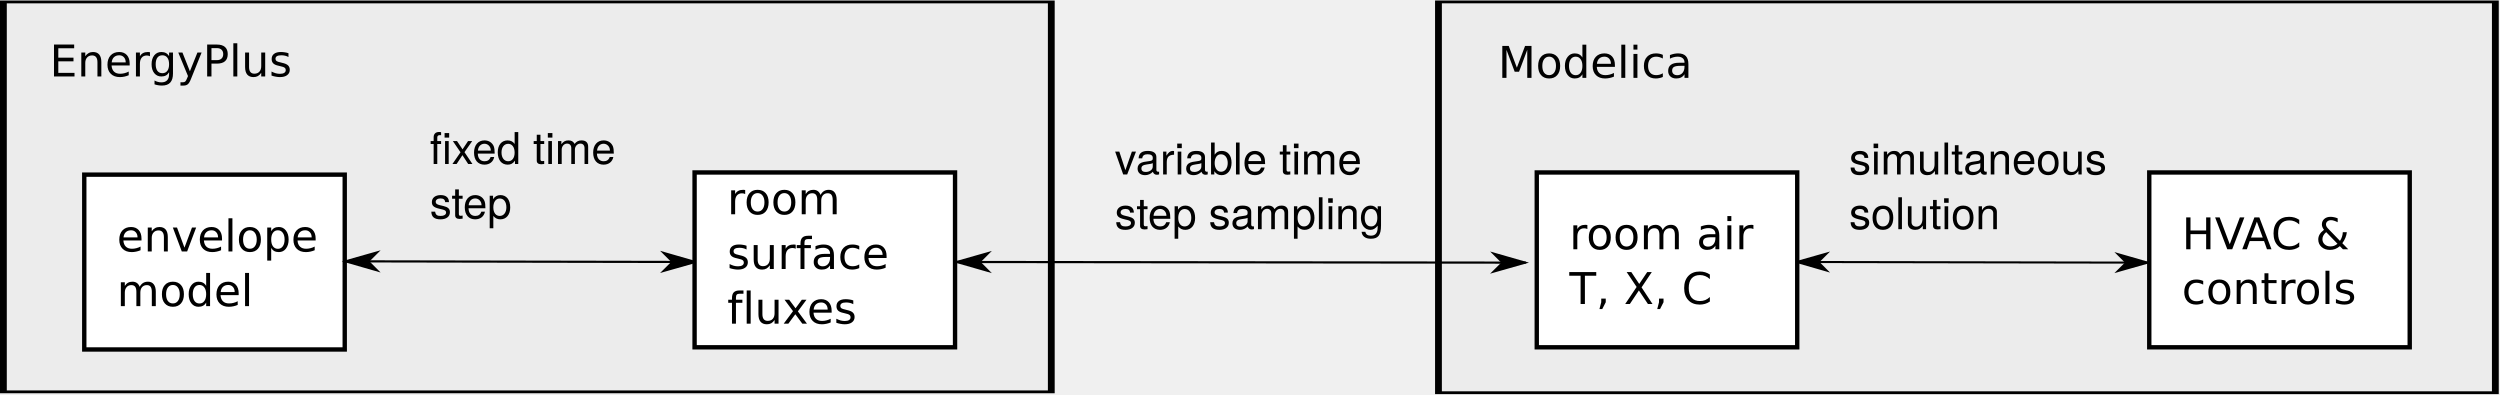
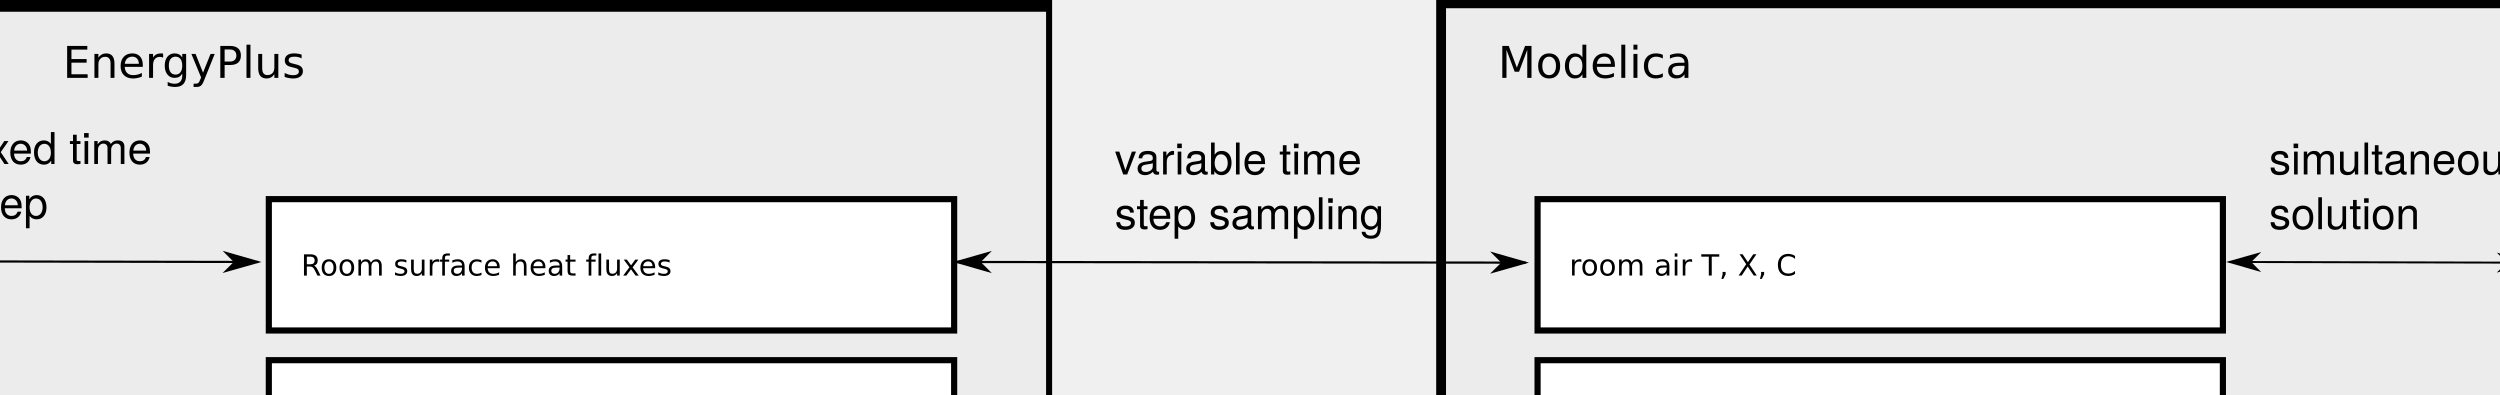
<svg xmlns="http://www.w3.org/2000/svg" width="571.431" height="90.201" id="svg2" version="1.1">
  <defs id="defs4">
    <marker orient="auto" refY="0" refX="0" id="Arrow1Lstart" style="overflow:visible">
      <path id="path4331" d="M 0,0 5,-5 -12.5,0 5,5 0,0 Z" style="fill-rule:evenodd;stroke:#000000;stroke-width:1pt" transform="matrix(0.8,0,0,0.8,10,0)" />
    </marker>
    <marker orient="auto" refY="0" refX="0" id="Arrow2Lstart" style="overflow:visible">
      <path id="path4349" style="fill-rule:evenodd;stroke-width:0.625;stroke-linejoin:round" d="M 8.719,4.034 -2.207,0.016 8.719,-4.002 c -1.745,2.372 -1.735,5.617 -6e-7,8.035 z" transform="matrix(1.1,0,0,1.1,1.1,0)" />
    </marker>
    <marker orient="auto" refY="0" refX="0" id="Arrow1Mend" style="overflow:visible">
      <path id="path4340" d="M 0,0 5,-5 -12.5,0 5,5 0,0 Z" style="fill-rule:evenodd;stroke:#000000;stroke-width:1pt" transform="matrix(-0.4,0,0,-0.4,-4,0)" />
    </marker>
    <marker orient="auto" refY="0" refX="0" id="Arrow2Lend" style="overflow:visible">
      <path id="path4352" style="fill-rule:evenodd;stroke-width:0.625;stroke-linejoin:round" d="M 8.719,4.034 -2.207,0.016 8.719,-4.002 c -1.745,2.372 -1.735,5.617 -6e-7,8.035 z" transform="matrix(-1.1,0,0,-1.1,-1.1,0)" />
    </marker>
    <marker orient="auto" refY="0" refX="0" id="Arrow1Lend" style="overflow:visible">
      <path id="path3898" d="M 0,0 5,-5 -12.5,0 5,5 0,0 Z" style="fill-rule:evenodd;stroke:#000000;stroke-width:1pt" transform="matrix(-0.8,0,0,-0.8,-10,0)" />
    </marker>
    <marker orient="auto" refY="0" refX="0" id="Arrow1Lstart-9" style="overflow:visible">
      <path id="path4331-9" d="M 0,0 5,-5 -12.5,0 5,5 0,0 Z" style="fill-rule:evenodd;stroke:#000000;stroke-width:1pt" transform="matrix(0.8,0,0,0.8,10,0)" />
    </marker>
    <marker orient="auto" refY="0" refX="0" id="Arrow1Lend-2" style="overflow:visible">
      <path id="path3898-7" d="M 0,0 5,-5 -12.5,0 5,5 0,0 Z" style="fill-rule:evenodd;stroke:#000000;stroke-width:1pt" transform="matrix(-0.8,0,0,-0.8,-10,0)" />
    </marker>
    <marker orient="auto" refY="0" refX="0" id="Arrow1Lstart-3" style="overflow:visible">
      <path id="path4331-2" d="M 0,0 5,-5 -12.5,0 5,5 0,0 Z" style="fill-rule:evenodd;stroke:#000000;stroke-width:1pt" transform="matrix(0.8,0,0,0.8,10,0)" />
    </marker>
    <marker orient="auto" refY="0" refX="0" id="Arrow1Lend-0" style="overflow:visible">
      <path id="path3898-5" d="M 0,0 5,-5 -12.5,0 5,5 0,0 Z" style="fill-rule:evenodd;stroke:#000000;stroke-width:1pt" transform="matrix(-0.8,0,0,-0.8,-10,0)" />
    </marker>
    <marker orient="auto" refY="0" refX="0" id="Arrow1Lstart-1" style="overflow:visible">
      <path id="path4331-99" d="M 0,0 5,-5 -12.5,0 5,5 0,0 Z" style="fill-rule:evenodd;stroke:#000000;stroke-width:1pt" transform="matrix(0.8,0,0,0.8,10,0)" />
    </marker>
    <marker orient="auto" refY="0" refX="0" id="Arrow1Lend-4" style="overflow:visible">
      <path id="path3898-76" d="M 0,0 5,-5 -12.5,0 5,5 0,0 Z" style="fill-rule:evenodd;stroke:#000000;stroke-width:1pt" transform="matrix(-0.8,0,0,-0.8,-10,0)" />
    </marker>
  </defs>
  <g id="layer1" transform="translate(-71.20381,-182.4802)">
-     <g transform="matrix(4.976787,0,0,2.047214,-56.43852,-271.2714)" id="g3111-6-2" style="fill:#ececec;stroke-width:0.313;stroke-miterlimit:4;stroke-dasharray:none">
+     <g transform="matrix(7.175852,0,0,7.057955,-257.5183,-1382.599)" id="g3111-6-2" style="fill:#ececec;stroke-width:0.313;stroke-miterlimit:4;stroke-dasharray:none">
      <rect transform="scale(-1,1)" y="221.857" x="-140.253" height="43.633" width="48.54" id="rect3069-1-0-4" style="fill:#ececec;fill-opacity:1;fill-rule:nonzero;stroke:#000000;stroke-width:0.313;stroke-linecap:butt;stroke-linejoin:miter;stroke-miterlimit:4;stroke-dasharray:none;stroke-opacity:1" />
    </g>
-     <text xml:space="preserve" style="font-style:normal;font-variant:normal;font-weight:normal;font-stretch:normal;font-size:12px;line-height:125%;font-family:'Bitstream Vera Sans';-inkscape-font-specification:'Bitstream Vera Sans';text-align:start;letter-spacing:0px;word-spacing:0px;writing-mode:lr-tb;text-anchor:start;fill:#000000;fill-opacity:1;stroke:none" x="413.605" y="200.277" id="text4398-8-0-2-2-7-7">
-       <tspan id="tspan3187-3-7-4" x="413.605" y="200.277" style="font-size:10px">Modelica </tspan>
+     <text xml:space="preserve" style="font-style:normal;font-variant:normal;font-weight:normal;font-stretch:normal;line-height:0%;font-family:'Bitstream Vera Sans';-inkscape-font-specification:'Bitstream Vera Sans';text-align:start;letter-spacing:0px;word-spacing:0px;writing-mode:lr-tb;text-anchor:start;fill:#000000;fill-opacity:1;stroke:none" x="413.605" y="200.277" id="text4398-8-0-2-2-7-7">
+       <tspan id="tspan3187-3-7-4" x="413.605" y="200.277" style="font-size:10px;line-height:1.25">Modelica </tspan>
    </text>
-     <g id="g7667" transform="translate(12,0)" style="stroke-width:1;stroke-miterlimit:4;stroke-dasharray:none">
-       <g style="fill:#ececec;stroke-width:0.315;stroke-miterlimit:4;stroke-dasharray:none" id="g3111-6" transform="matrix(4.934511,0,0,2.04254,-392.5803,-270.2288)">
-         <rect style="fill:#ececec;fill-opacity:1;fill-rule:nonzero;stroke:#000000;stroke-width:0.315;stroke-linecap:butt;stroke-linejoin:miter;stroke-miterlimit:4;stroke-dasharray:none;stroke-opacity:1" id="rect3069-1-0" width="48.54" height="43.633" x="-140.253" y="221.857" transform="scale(-1,1)" />
-       </g>
-       <text id="text4398-8-0-2-2-7" y="199.96" x="70.562" style="font-style:normal;font-variant:normal;font-weight:normal;font-stretch:normal;font-size:12px;line-height:125%;font-family:'Bitstream Vera Sans';-inkscape-font-specification:'Bitstream Vera Sans';text-align:start;letter-spacing:0px;word-spacing:0px;writing-mode:lr-tb;text-anchor:start;fill:#000000;fill-opacity:1;stroke:none;stroke-width:1;stroke-miterlimit:4;stroke-dasharray:none" xml:space="preserve">
-         <tspan style="font-size:10px;stroke-width:1;stroke-miterlimit:4;stroke-dasharray:none" y="199.96" x="70.562" id="tspan3187-3-7">EnergyPlus</tspan>
-       </text>
+     <g id="g7667" transform="matrix(1.378564,0,0,3.448462,-101.8808,-447.3678)" style="stroke-width:1;stroke-miterlimit:4;stroke-dasharray:none">
+       <rect transform="scale(-1,1)" y="182.924" x="-299.5" height="89.121" width="239.519" id="rect3069-1-0" style="fill:#ececec;fill-opacity:1;fill-rule:nonzero;stroke:#000000;stroke-width:1;stroke-linecap:butt;stroke-linejoin:miter;stroke-miterlimit:4;stroke-dasharray:none;stroke-opacity:1" />
    </g>
-     <text xml:space="preserve" style="font-style:normal;font-variant:normal;font-weight:normal;font-stretch:normal;font-size:12px;line-height:125%;font-family:'Bitstream Vera Sans';-inkscape-font-specification:'Bitstream Vera Sans';text-align:start;letter-spacing:0px;word-spacing:0px;writing-mode:lr-tb;text-anchor:start;fill:#000000;fill-opacity:1;stroke:none" x="336.339" y="166.711" id="text5840">
-       <tspan id="tspan5842" x="336.339" y="166.711" />
+     <text xml:space="preserve" style="font-style:normal;font-variant:normal;font-weight:normal;font-stretch:normal;line-height:0%;font-family:'Bitstream Vera Sans';-inkscape-font-specification:'Bitstream Vera Sans';text-align:start;letter-spacing:0px;word-spacing:0px;writing-mode:lr-tb;text-anchor:start;fill:#000000;fill-opacity:1;stroke:none" x="336.339" y="166.711" id="text5840">
+       <tspan id="tspan5842" x="336.339" y="166.711" style="font-size:12px;line-height:1.25"> </tspan>
    </text>
-     <g id="g3111">
-       <rect transform="scale(-1,1)" y="222.4" x="-150" height="39.962" width="59.535" id="rect3069-1" style="fill:#ffffff;fill-opacity:1;fill-rule:nonzero;stroke:#000000;stroke-width:1;stroke-linecap:butt;stroke-linejoin:miter;stroke-miterlimit:4;stroke-dasharray:none;stroke-opacity:1" />
-       <text id="text4398-8" y="239.96" x="97.92" style="font-style:normal;font-variant:normal;font-weight:normal;font-stretch:normal;font-size:12px;line-height:125%;font-family:'Bitstream Vera Sans';-inkscape-font-specification:'Bitstream Vera Sans';text-align:start;letter-spacing:0px;word-spacing:0px;writing-mode:lr-tb;text-anchor:start;fill:#000000;fill-opacity:1;stroke:none" xml:space="preserve">
-         <tspan style="font-size:10px" y="239.96" x="97.92" id="tspan4402-3">envelope</tspan>
-         <tspan style="font-size:10px" id="tspan3839" y="252.46" x="97.92">model</tspan>
-       </text>
-     </g>
-     <path style="fill:none;stroke:#000000;stroke-width:0.5;stroke-linecap:square;stroke-linejoin:miter;stroke-miterlimit:4;stroke-dasharray:none;stroke-opacity:1;marker-start:url(#Arrow1Lstart);marker-end:url(#Arrow1Lend)" d="m 230,242.362 c -79.715,-0.151 -79.715,-0.151 -79.715,-0.151" id="path4380" />
-     <flowRoot xml:space="preserve" id="flowRoot3068" style="font-style:normal;font-variant:normal;font-weight:normal;font-stretch:normal;font-size:12px;line-height:125%;font-family:'Bitstream Vera Sans';-inkscape-font-specification:'Bitstream Vera Sans';text-align:start;letter-spacing:0px;word-spacing:0px;writing-mode:lr-tb;text-anchor:start;fill:#000000;fill-opacity:1;stroke:none;stroke-width:1px;stroke-linecap:butt;stroke-linejoin:miter;stroke-opacity:1">
+     <rect style="fill:#ffffff;fill-opacity:1;fill-rule:nonzero;stroke:#000000;stroke-width:0.871;stroke-linecap:butt;stroke-linejoin:miter;stroke-miterlimit:4;stroke-dasharray:none;stroke-opacity:1" id="rect3976" width="59.128" height="30.558" x="-49.563" y="227.73" transform="scale(-1,1)" />
+     <text xml:space="preserve" style="font-style:normal;font-variant:normal;font-weight:normal;font-stretch:normal;font-size:6.667px;line-height:0%;font-family:'Bitstream Vera Sans';-inkscape-font-specification:'Bitstream Vera Sans, Normal';font-variant-ligatures:normal;font-variant-caps:normal;font-variant-numeric:normal;font-feature-settings:normal;text-align:start;letter-spacing:0px;word-spacing:0px;writing-mode:lr-tb;text-anchor:start;fill:#000000;fill-opacity:1;stroke:none" x="3.632" y="239.934" id="text4398-8">
+       <tspan id="tspan4402-3" x="3.632" y="239.934" style="font-style:normal;font-variant:normal;font-weight:normal;font-stretch:normal;font-size:6.667px;line-height:1.25;font-family:'Bitstream Vera Sans';-inkscape-font-specification:'Bitstream Vera Sans, Normal';font-variant-ligatures:normal;font-variant-caps:normal;font-variant-numeric:normal;font-feature-settings:normal;text-align:start;writing-mode:lr-tb;text-anchor:start">envelope</tspan>
+       <tspan x="3.632" y="248.268" id="tspan3839" style="font-style:normal;font-variant:normal;font-weight:normal;font-stretch:normal;font-size:6.667px;line-height:1.25;font-family:'Bitstream Vera Sans';-inkscape-font-specification:'Bitstream Vera Sans, Normal';font-variant-ligatures:normal;font-variant-caps:normal;font-variant-numeric:normal;font-feature-settings:normal;text-align:start;writing-mode:lr-tb;text-anchor:start">model</tspan>
+     </text>
+     <path style="fill:none;stroke:#000000;stroke-width:0.5;stroke-linecap:square;stroke-linejoin:miter;stroke-miterlimit:4;stroke-dasharray:none;stroke-opacity:1;marker-start:url(#Arrow1Lstart);marker-end:url(#Arrow1Lend)" d="M 130,242.362 C 50.285,242.211 50.285,242.211 50.285,242.211" id="path4380" />
+     <flowRoot xml:space="preserve" id="flowRoot3068" style="font-style:normal;font-variant:normal;font-weight:normal;font-stretch:normal;line-height:0.01%;font-family:'Bitstream Vera Sans';-inkscape-font-specification:'Bitstream Vera Sans';text-align:start;letter-spacing:0px;word-spacing:0px;writing-mode:lr-tb;text-anchor:start;fill:#000000;fill-opacity:1;stroke:none;stroke-width:1px;stroke-linecap:butt;stroke-linejoin:miter;stroke-opacity:1">
      <flowRegion id="flowRegion3070">
        <rect id="rect3072" width="28.633" height="46.455" x="51.714" y="309.239" />
      </flowRegion>
-       <flowPara id="flowPara3074" />
+       <flowPara id="flowPara3074" style="font-size:12px;line-height:1.25"> </flowPara>
    </flowRoot>
-     <g transform="translate(139.5,-0.499992)" id="g3111-8">
-       <rect transform="scale(-1,1)" y="222.4" x="-150" height="39.962" width="59.535" id="rect3069-1-9" style="fill:#ffffff;fill-opacity:1;fill-rule:nonzero;stroke:#000000;stroke-width:1;stroke-linecap:butt;stroke-linejoin:miter;stroke-miterlimit:4;stroke-dasharray:none;stroke-opacity:1" />
-       <text id="text4398-8-0" y="231.96" x="97.92" style="font-style:normal;font-variant:normal;font-weight:normal;font-stretch:normal;font-size:12px;line-height:125%;font-family:'Bitstream Vera Sans';-inkscape-font-specification:'Bitstream Vera Sans';text-align:start;letter-spacing:0px;word-spacing:0px;writing-mode:lr-tb;text-anchor:start;fill:#000000;fill-opacity:1;stroke:none" xml:space="preserve">
-         <tspan style="font-size:10px" id="tspan3839-5" y="231.96" x="97.92">room</tspan>
-         <tspan style="font-size:10px" y="244.46" x="97.92" id="tspan4307">surface</tspan>
-         <tspan style="font-size:10px" y="256.96" x="97.92" id="tspan3179">fluxes</tspan>
-       </text>
-     </g>
+     <rect transform="scale(-1,1)" y="227.997" x="-289.296" height="30.024" width="156.646" id="rect3952" style="fill:#ffffff;fill-opacity:1;fill-rule:nonzero;stroke:#000000;stroke-width:1.406;stroke-linecap:butt;stroke-linejoin:miter;stroke-miterlimit:4;stroke-dasharray:none;stroke-opacity:1" />
    <g id="g4283" transform="translate(81.53513,69.96213)" />
-     <text xml:space="preserve" style="font-style:normal;font-variant:normal;font-weight:normal;font-stretch:normal;font-size:12px;line-height:125%;font-family:'Bitstream Vera Sans';-inkscape-font-specification:'Bitstream Vera Sans';text-align:start;letter-spacing:0px;word-spacing:0px;writing-mode:lr-tb;text-anchor:start;fill:#000000;fill-opacity:1;stroke:none" x="169.448" y="219.96" id="text4398-8-38-3">
-       <tspan x="169.448" y="219.96" style="font-size:10px;font-family:'Helvetica Neue';-inkscape-font-specification:'Helvetica Neue'" id="tspan7399">fixed time</tspan>
-       <tspan x="169.448" y="232.46" style="font-size:10px;font-family:'Helvetica Neue';-inkscape-font-specification:'Helvetica Neue'" id="tspan7403">step</tspan>
+     <text xml:space="preserve" style="font-style:normal;font-variant:normal;font-weight:normal;font-stretch:normal;line-height:0%;font-family:'Bitstream Vera Sans';-inkscape-font-specification:'Bitstream Vera Sans';text-align:start;letter-spacing:0px;word-spacing:0px;writing-mode:lr-tb;text-anchor:start;fill:#000000;fill-opacity:1;stroke:none" x="63.448" y="219.96" id="text4398-8-38-3">
+       <tspan x="63.448" y="219.96" style="font-size:10px;line-height:1.25;font-family:'Helvetica Neue';-inkscape-font-specification:'Helvetica Neue'" id="tspan7399">fixed time</tspan>
+       <tspan x="63.448" y="232.46" style="font-size:10px;line-height:1.25;font-family:'Helvetica Neue';-inkscape-font-specification:'Helvetica Neue'" id="tspan7403">step</tspan>
    </text>
-     <text xml:space="preserve" style="font-style:normal;font-variant:normal;font-weight:normal;font-stretch:normal;font-size:12px;line-height:125%;font-family:'Bitstream Vera Sans';-inkscape-font-specification:'Bitstream Vera Sans';text-align:start;letter-spacing:0px;word-spacing:0px;writing-mode:lr-tb;text-anchor:start;fill:#000000;fill-opacity:1;stroke:none" x="326" y="222.362" id="text4398-8-38-3-5">
-       <tspan x="326" y="222.362" style="font-size:10px;font-family:'Helvetica Neue';-inkscape-font-specification:'Helvetica Neue'" id="tspan7399-1">variable time</tspan>
-       <tspan x="326" y="234.862" style="font-size:10px;font-family:'Helvetica Neue';-inkscape-font-specification:'Helvetica Neue'" id="tspan7403-0">step sampling</tspan>
+     <text xml:space="preserve" style="font-style:normal;font-variant:normal;font-weight:normal;font-stretch:normal;line-height:0%;font-family:'Bitstream Vera Sans';-inkscape-font-specification:'Bitstream Vera Sans';text-align:start;letter-spacing:0px;word-spacing:0px;writing-mode:lr-tb;text-anchor:start;fill:#000000;fill-opacity:1;stroke:none" x="326" y="222.362" id="text4398-8-38-3-5">
+       <tspan x="326" y="222.362" style="font-size:10px;line-height:1.25;font-family:'Helvetica Neue';-inkscape-font-specification:'Helvetica Neue'" id="tspan7399-1">variable time</tspan>
+       <tspan x="326" y="234.862" style="font-size:10px;line-height:1.25;font-family:'Helvetica Neue';-inkscape-font-specification:'Helvetica Neue'" id="tspan7403-0">step sampling</tspan>
    </text>
    <path style="fill:none;stroke:#000000;stroke-width:0.5;stroke-linecap:square;stroke-linejoin:miter;stroke-miterlimit:4;stroke-dasharray:none;stroke-opacity:1;marker-start:url(#Arrow1Lstart);marker-end:url(#Arrow1Lend)" d="M 419.715,242.513 C 290,242.362 290,242.362 290,242.362" id="path4380-7" />
-     <path style="fill:none;stroke:#000000;stroke-width:0.474;stroke-linecap:square;stroke-linejoin:miter;stroke-miterlimit:4;stroke-dasharray:none;stroke-opacity:1;marker-start:url(#Arrow1Lstart);marker-end:url(#Arrow1Lend)" d="m 562,242.513 c -80,-0.151 -80,-0.151 -80,-0.151" id="path4380-7-5" />
-     <g id="g4263" transform="translate(472,-0.499992)">
-       <rect style="fill:#ffffff;fill-opacity:1;fill-rule:nonzero;stroke:#000000;stroke-width:1;stroke-linecap:butt;stroke-linejoin:miter;stroke-miterlimit:4;stroke-dasharray:none;stroke-opacity:1" id="rect4265" width="59.535" height="39.962" x="-150" y="222.4" transform="scale(-1,1)" />
-       <text xml:space="preserve" style="font-style:normal;font-variant:normal;font-weight:normal;font-stretch:normal;font-size:12px;line-height:125%;font-family:'Bitstream Vera Sans';-inkscape-font-specification:'Bitstream Vera Sans';text-align:start;letter-spacing:0px;word-spacing:0px;writing-mode:lr-tb;text-anchor:start;fill:#000000;fill-opacity:1;stroke:none" x="97.92" y="239.96" id="text4267">
-         <tspan id="tspan4271" x="97.92" y="239.96" style="font-size:10px">HVAC &amp;</tspan>
-         <tspan x="97.92" y="252.46" style="font-size:10px" id="tspan4291">controls</tspan>
-       </text>
-     </g>
-     <g transform="translate(332,-0.499992)" id="g4273">
-       <rect transform="scale(-1,1)" y="222.4" x="-150" height="39.962" width="59.535" id="rect4275" style="fill:#ffffff;fill-opacity:1;fill-rule:nonzero;stroke:#000000;stroke-width:1;stroke-linecap:butt;stroke-linejoin:miter;stroke-miterlimit:4;stroke-dasharray:none;stroke-opacity:1" />
-       <text id="text4277" y="239.96" x="97.92" style="font-style:normal;font-variant:normal;font-weight:normal;font-stretch:normal;font-size:12px;line-height:125%;font-family:'Bitstream Vera Sans';-inkscape-font-specification:'Bitstream Vera Sans';text-align:start;letter-spacing:0px;word-spacing:0px;writing-mode:lr-tb;text-anchor:start;fill:#000000;fill-opacity:1;stroke:none" xml:space="preserve">
-         <tspan style="font-size:10px" id="tspan4279" y="239.96" x="97.92">room air</tspan>
-         <tspan style="font-size:10px" y="252.46" x="97.92" id="tspan4281">T, X, C</tspan>
-       </text>
-     </g>
-     <text id="text4293" y="222.362" x="493.86" style="font-style:normal;font-variant:normal;font-weight:normal;font-stretch:normal;font-size:12px;line-height:125%;font-family:'Bitstream Vera Sans';-inkscape-font-specification:'Bitstream Vera Sans';text-align:start;letter-spacing:0px;word-spacing:0px;writing-mode:lr-tb;text-anchor:start;fill:#000000;fill-opacity:1;stroke:none" xml:space="preserve">
-       <tspan id="tspan4297" style="font-size:10px;font-family:'Helvetica Neue';-inkscape-font-specification:'Helvetica Neue'" y="222.362" x="493.86">simultaneous</tspan>
-       <tspan style="font-size:10px;font-family:'Helvetica Neue';-inkscape-font-specification:'Helvetica Neue'" y="234.862" x="493.86" id="tspan4301">solution</tspan>
+     <path style="fill:none;stroke:#000000;stroke-width:0.451;stroke-linecap:square;stroke-linejoin:miter;stroke-miterlimit:4;stroke-dasharray:none;stroke-opacity:1;marker-start:url(#Arrow1Lstart);marker-end:url(#Arrow1Lend)" d="m 649.038,242.518 c -68.112,-0.161 -68.112,-0.161 -68.112,-0.161" id="path4380-7-5" />
+     <rect transform="scale(-1,1)" y="227.832" x="-741.461" height="30.353" width="90.922" id="rect3948" style="fill:#ffffff;fill-opacity:1;fill-rule:nonzero;stroke:#000000;stroke-width:1.077;stroke-linecap:butt;stroke-linejoin:miter;stroke-miterlimit:4;stroke-dasharray:none;stroke-opacity:1" />
+     <text id="text4267" y="245.46" x="667.92" style="font-style:normal;font-variant:normal;font-weight:normal;font-stretch:normal;font-size:6.667px;line-height:0%;font-family:'Bitstream Vera Sans';-inkscape-font-specification:'Bitstream Vera Sans, Normal';font-variant-ligatures:normal;font-variant-caps:normal;font-variant-numeric:normal;font-feature-settings:normal;text-align:start;letter-spacing:0px;word-spacing:0px;writing-mode:lr-tb;text-anchor:start;fill:#000000;fill-opacity:1;stroke:none" xml:space="preserve">
+       <tspan id="tspan4291" style="font-style:normal;font-variant:normal;font-weight:normal;font-stretch:normal;font-size:6.667px;line-height:1.25;font-family:'Bitstream Vera Sans';-inkscape-font-specification:'Bitstream Vera Sans, Normal';font-variant-ligatures:normal;font-variant-caps:normal;font-variant-numeric:normal;font-feature-settings:normal;text-align:start;writing-mode:lr-tb;text-anchor:start" y="245.46" x="667.92">HVAC &amp; controls</tspan>
+     </text>
+     <rect style="fill:#ffffff;fill-opacity:1;fill-rule:nonzero;stroke:#000000;stroke-width:1.406;stroke-linecap:butt;stroke-linejoin:miter;stroke-miterlimit:4;stroke-dasharray:none;stroke-opacity:1" id="rect3914" width="156.646" height="30.024" x="-579.296" y="227.997" transform="scale(-1,1)" />
+     <text xml:space="preserve" style="font-style:normal;font-variant:normal;font-weight:normal;font-stretch:normal;font-size:6.667px;line-height:0%;font-family:'Bitstream Vera Sans';-inkscape-font-specification:'Bitstream Vera Sans, Normal';font-variant-ligatures:normal;font-variant-caps:normal;font-variant-numeric:normal;font-feature-settings:normal;text-align:start;letter-spacing:0px;word-spacing:0px;writing-mode:lr-tb;text-anchor:start;fill:#000000;fill-opacity:1;stroke:none" x="429.92" y="245.46" id="text4277">
+       <tspan id="tspan4281" x="429.92" y="245.46" style="font-style:normal;font-variant:normal;font-weight:normal;font-stretch:normal;font-size:6.667px;line-height:1.25;font-family:'Bitstream Vera Sans';-inkscape-font-specification:'Bitstream Vera Sans, Normal';font-variant-ligatures:normal;font-variant-caps:normal;font-variant-numeric:normal;font-feature-settings:normal;text-align:start;writing-mode:lr-tb;text-anchor:start">room air T, X, C</tspan>
+     </text>
+     <text id="text4293" y="222.362" x="589.86" style="font-style:normal;font-variant:normal;font-weight:normal;font-stretch:normal;line-height:0%;font-family:'Bitstream Vera Sans';-inkscape-font-specification:'Bitstream Vera Sans';text-align:start;letter-spacing:0px;word-spacing:0px;writing-mode:lr-tb;text-anchor:start;fill:#000000;fill-opacity:1;stroke:none" xml:space="preserve">
+       <tspan id="tspan4297" style="font-size:10px;line-height:1.25;font-family:'Helvetica Neue';-inkscape-font-specification:'Helvetica Neue'" y="222.362" x="589.86">simultaneous</tspan>
+       <tspan style="font-size:10px;line-height:1.25;font-family:'Helvetica Neue';-inkscape-font-specification:'Helvetica Neue'" y="234.862" x="589.86" id="tspan4301">solution</tspan>
+     </text>
+     <rect transform="scale(-1,1)" y="264.807" x="-579.296" height="30.024" width="156.646" id="rect3809" style="fill:#ffffff;fill-opacity:1;fill-rule:nonzero;stroke:#000000;stroke-width:1.406;stroke-linecap:butt;stroke-linejoin:miter;stroke-miterlimit:4;stroke-dasharray:none;stroke-opacity:1" />
+     <text id="text3815" y="281.472" x="430.029" style="font-style:normal;font-variant:normal;font-weight:normal;font-stretch:normal;font-size:6.667px;line-height:0%;font-family:'Bitstream Vera Sans';-inkscape-font-specification:'Bitstream Vera Sans, Normal';font-variant-ligatures:normal;font-variant-caps:normal;font-variant-numeric:normal;font-feature-settings:normal;text-align:start;letter-spacing:0px;word-spacing:0px;writing-mode:lr-tb;text-anchor:start;fill:#000000;fill-opacity:1;stroke:none" xml:space="preserve">
+       <tspan id="tspan3821" style="font-style:normal;font-variant:normal;font-weight:normal;font-stretch:normal;font-size:6.667px;line-height:1.25;font-family:'Bitstream Vera Sans';-inkscape-font-specification:'Bitstream Vera Sans, Normal';font-variant-ligatures:normal;font-variant-caps:normal;font-variant-numeric:normal;font-feature-settings:normal;text-align:start;writing-mode:lr-tb;text-anchor:start" y="281.472" x="430.029">To.Actuator</tspan>
+     </text>
+     <rect style="fill:#ffffff;fill-opacity:1;fill-rule:nonzero;stroke:#000000;stroke-width:1.406;stroke-linecap:butt;stroke-linejoin:miter;stroke-miterlimit:4;stroke-dasharray:none;stroke-opacity:1" id="rect3831" width="156.646" height="30.024" x="-579.296" y="300.74" transform="scale(-1,1)" />
+     <text xml:space="preserve" style="font-style:normal;font-variant:normal;font-weight:normal;font-stretch:normal;font-size:6.667px;line-height:0%;font-family:'Bitstream Vera Sans';-inkscape-font-specification:'Bitstream Vera Sans, Normal';font-variant-ligatures:normal;font-variant-caps:normal;font-variant-numeric:normal;font-feature-settings:normal;text-align:start;letter-spacing:0px;word-spacing:0px;writing-mode:lr-tb;text-anchor:start;fill:#000000;fill-opacity:1;stroke:none" x="430.029" y="317.405" id="text3835">
+       <tspan x="430.029" y="317.405" style="font-style:normal;font-variant:normal;font-weight:normal;font-stretch:normal;font-size:6.667px;line-height:1.25;font-family:'Bitstream Vera Sans';-inkscape-font-specification:'Bitstream Vera Sans, Normal';font-variant-ligatures:normal;font-variant-caps:normal;font-variant-numeric:normal;font-feature-settings:normal;text-align:start;writing-mode:lr-tb;text-anchor:start" id="tspan3833">To.Schedule</tspan>
+     </text>
+     <rect transform="scale(-1,1)" y="336.674" x="-579.296" height="30.024" width="156.646" id="rect3837" style="fill:#ffffff;fill-opacity:1;fill-rule:nonzero;stroke:#000000;stroke-width:1.406;stroke-linecap:butt;stroke-linejoin:miter;stroke-miterlimit:4;stroke-dasharray:none;stroke-opacity:1" />
+     <text id="text3842" y="353.339" x="430.029" style="font-style:normal;font-variant:normal;font-weight:normal;font-stretch:normal;font-size:6.667px;line-height:0%;font-family:'Bitstream Vera Sans';-inkscape-font-specification:'Bitstream Vera Sans, Normal';font-variant-ligatures:normal;font-variant-caps:normal;font-variant-numeric:normal;font-feature-settings:normal;text-align:start;letter-spacing:0px;word-spacing:0px;writing-mode:lr-tb;text-anchor:start;fill:#000000;fill-opacity:1;stroke:none" xml:space="preserve">
+       <tspan id="tspan3840" style="font-style:normal;font-variant:normal;font-weight:normal;font-stretch:normal;font-size:6.667px;line-height:1.25;font-family:'Bitstream Vera Sans';-inkscape-font-specification:'Bitstream Vera Sans, Normal';font-variant-ligatures:normal;font-variant-caps:normal;font-variant-numeric:normal;font-feature-settings:normal;text-align:start;writing-mode:lr-tb;text-anchor:start" y="353.339" x="430.029">To.Variable</tspan>
+     </text>
+     <rect style="fill:#ffffff;fill-opacity:1;fill-rule:nonzero;stroke:#000000;stroke-width:1.406;stroke-linecap:butt;stroke-linejoin:miter;stroke-miterlimit:4;stroke-dasharray:none;stroke-opacity:1" id="rect3844" width="156.646" height="30.024" x="-579.296" y="372.607" transform="scale(-1,1)" />
+     <text xml:space="preserve" style="font-style:normal;font-variant:normal;font-weight:normal;font-stretch:normal;font-size:6.667px;line-height:0%;font-family:'Bitstream Vera Sans';-inkscape-font-specification:'Bitstream Vera Sans, Normal';font-variant-ligatures:normal;font-variant-caps:normal;font-variant-numeric:normal;font-feature-settings:normal;text-align:start;letter-spacing:0px;word-spacing:0px;writing-mode:lr-tb;text-anchor:start;fill:#000000;fill-opacity:1;stroke:none" x="430.029" y="387.98" id="text3848">
+       <tspan x="430.029" y="387.98" style="font-style:normal;font-variant:normal;font-weight:normal;font-stretch:normal;font-size:6.667px;line-height:1.25;font-family:'Bitstream Vera Sans';-inkscape-font-specification:'Bitstream Vera Sans, Normal';font-variant-ligatures:normal;font-variant-caps:normal;font-variant-numeric:normal;font-feature-settings:normal;text-align:start;writing-mode:lr-tb;text-anchor:start" id="tspan3846">From.EnergyManagementOutputVariable</tspan>
+     </text>
+     <rect style="fill:#ffffff;fill-opacity:1;fill-rule:nonzero;stroke:#000000;stroke-width:1.406;stroke-linecap:butt;stroke-linejoin:miter;stroke-miterlimit:4;stroke-dasharray:none;stroke-opacity:1" id="rect3856" width="156.646" height="30.024" x="-579.296" y="408.541" transform="scale(-1,1)" />
+     <text xml:space="preserve" style="font-style:normal;font-variant:normal;font-weight:normal;font-stretch:normal;font-size:6.667px;line-height:0%;font-family:'Bitstream Vera Sans';-inkscape-font-specification:'Bitstream Vera Sans, Normal';font-variant-ligatures:normal;font-variant-caps:normal;font-variant-numeric:normal;font-feature-settings:normal;text-align:start;letter-spacing:0px;word-spacing:0px;writing-mode:lr-tb;text-anchor:start;fill:#000000;fill-opacity:1;stroke:none" x="430.029" y="423.914" id="text3860">
+       <tspan x="430.029" y="423.914" style="font-style:normal;font-variant:normal;font-weight:normal;font-stretch:normal;font-size:6.667px;line-height:1.25;font-family:'Bitstream Vera Sans';-inkscape-font-specification:'Bitstream Vera Sans, Normal';font-variant-ligatures:normal;font-variant-caps:normal;font-variant-numeric:normal;font-feature-settings:normal;text-align:start;writing-mode:lr-tb;text-anchor:start" id="tspan3858">From.OutputVariable</tspan>
+     </text>
+     <text id="text3865" y="200.277" x="85.566" style="font-style:normal;font-variant:normal;font-weight:normal;font-stretch:normal;line-height:0%;font-family:'Bitstream Vera Sans';-inkscape-font-specification:'Bitstream Vera Sans';text-align:start;letter-spacing:0px;word-spacing:0px;writing-mode:lr-tb;text-anchor:start;fill:#000000;fill-opacity:1;stroke:none" xml:space="preserve">
+       <tspan style="font-size:10px;line-height:1.25" y="200.277" x="85.566" id="tspan3863">EnergyPlus</tspan>
+     </text>
+     <rect style="fill:#ffffff;fill-opacity:1;fill-rule:nonzero;stroke:#000000;stroke-width:1.406;stroke-linecap:butt;stroke-linejoin:miter;stroke-miterlimit:4;stroke-dasharray:none;stroke-opacity:1" id="rect3918" width="156.646" height="30.024" x="-289.296" y="264.807" transform="scale(-1,1)" />
+     <text xml:space="preserve" style="font-style:normal;font-variant:normal;font-weight:normal;font-stretch:normal;font-size:6.667px;line-height:0%;font-family:'Bitstream Vera Sans';-inkscape-font-specification:'Bitstream Vera Sans, Normal';font-variant-ligatures:normal;font-variant-caps:normal;font-variant-numeric:normal;font-feature-settings:normal;text-align:start;letter-spacing:0px;word-spacing:0px;writing-mode:lr-tb;text-anchor:start;fill:#000000;fill-opacity:1;stroke:none" x="140.029" y="281.472" id="text3922">
+       <tspan x="140.029" y="281.472" style="font-style:normal;font-variant:normal;font-weight:normal;font-stretch:normal;font-size:6.667px;line-height:1.25;font-family:'Bitstream Vera Sans';-inkscape-font-specification:'Bitstream Vera Sans, Normal';font-variant-ligatures:normal;font-variant-caps:normal;font-variant-numeric:normal;font-feature-settings:normal;text-align:start;writing-mode:lr-tb;text-anchor:start" id="tspan3920">To.Actuator</tspan>
+     </text>
+     <rect transform="scale(-1,1)" y="300.74" x="-289.296" height="30.024" width="156.646" id="rect3924" style="fill:#ffffff;fill-opacity:1;fill-rule:nonzero;stroke:#000000;stroke-width:1.406;stroke-linecap:butt;stroke-linejoin:miter;stroke-miterlimit:4;stroke-dasharray:none;stroke-opacity:1" />
+     <text id="text3928" y="317.405" x="140.029" style="font-style:normal;font-variant:normal;font-weight:normal;font-stretch:normal;font-size:6.667px;line-height:0%;font-family:'Bitstream Vera Sans';-inkscape-font-specification:'Bitstream Vera Sans, Normal';font-variant-ligatures:normal;font-variant-caps:normal;font-variant-numeric:normal;font-feature-settings:normal;text-align:start;letter-spacing:0px;word-spacing:0px;writing-mode:lr-tb;text-anchor:start;fill:#000000;fill-opacity:1;stroke:none" xml:space="preserve">
+       <tspan id="tspan3926" style="font-style:normal;font-variant:normal;font-weight:normal;font-stretch:normal;font-size:6.667px;line-height:1.25;font-family:'Bitstream Vera Sans';-inkscape-font-specification:'Bitstream Vera Sans, Normal';font-variant-ligatures:normal;font-variant-caps:normal;font-variant-numeric:normal;font-feature-settings:normal;text-align:start;writing-mode:lr-tb;text-anchor:start" y="317.405" x="140.029">To.Schedule</tspan>
+     </text>
+     <rect style="fill:#ffffff;fill-opacity:1;fill-rule:nonzero;stroke:#000000;stroke-width:1.406;stroke-linecap:butt;stroke-linejoin:miter;stroke-miterlimit:4;stroke-dasharray:none;stroke-opacity:1" id="rect3930" width="156.646" height="30.024" x="-289.296" y="336.674" transform="scale(-1,1)" />
+     <text xml:space="preserve" style="font-style:normal;font-variant:normal;font-weight:normal;font-stretch:normal;font-size:6.667px;line-height:0%;font-family:'Bitstream Vera Sans';-inkscape-font-specification:'Bitstream Vera Sans, Normal';font-variant-ligatures:normal;font-variant-caps:normal;font-variant-numeric:normal;font-feature-settings:normal;text-align:start;letter-spacing:0px;word-spacing:0px;writing-mode:lr-tb;text-anchor:start;fill:#000000;fill-opacity:1;stroke:none" x="140.029" y="353.339" id="text3934">
+       <tspan x="140.029" y="353.339" style="font-style:normal;font-variant:normal;font-weight:normal;font-stretch:normal;font-size:6.667px;line-height:1.25;font-family:'Bitstream Vera Sans';-inkscape-font-specification:'Bitstream Vera Sans, Normal';font-variant-ligatures:normal;font-variant-caps:normal;font-variant-numeric:normal;font-feature-settings:normal;text-align:start;writing-mode:lr-tb;text-anchor:start" id="tspan3932">To.Variable</tspan>
+     </text>
+     <rect transform="scale(-1,1)" y="372.607" x="-289.296" height="30.024" width="156.646" id="rect3936" style="fill:#ffffff;fill-opacity:1;fill-rule:nonzero;stroke:#000000;stroke-width:1.406;stroke-linecap:butt;stroke-linejoin:miter;stroke-miterlimit:4;stroke-dasharray:none;stroke-opacity:1" />
+     <text id="text3940" y="387.98" x="140.029" style="font-style:normal;font-variant:normal;font-weight:normal;font-stretch:normal;font-size:6.667px;line-height:0%;font-family:'Bitstream Vera Sans';-inkscape-font-specification:'Bitstream Vera Sans, Normal';font-variant-ligatures:normal;font-variant-caps:normal;font-variant-numeric:normal;font-feature-settings:normal;text-align:start;letter-spacing:0px;word-spacing:0px;writing-mode:lr-tb;text-anchor:start;fill:#000000;fill-opacity:1;stroke:none" xml:space="preserve">
+       <tspan id="tspan3938" style="font-style:normal;font-variant:normal;font-weight:normal;font-stretch:normal;font-size:6.667px;line-height:1.25;font-family:'Bitstream Vera Sans';-inkscape-font-specification:'Bitstream Vera Sans, Normal';font-variant-ligatures:normal;font-variant-caps:normal;font-variant-numeric:normal;font-feature-settings:normal;text-align:start;writing-mode:lr-tb;text-anchor:start" y="387.98" x="140.029">From.EnergyManagementOutputVariable</tspan>
+     </text>
+     <rect transform="scale(-1,1)" y="408.541" x="-289.296" height="30.024" width="156.646" id="rect3942" style="fill:#ffffff;fill-opacity:1;fill-rule:nonzero;stroke:#000000;stroke-width:1.406;stroke-linecap:butt;stroke-linejoin:miter;stroke-miterlimit:4;stroke-dasharray:none;stroke-opacity:1" />
+     <text id="text3946" y="423.914" x="140.029" style="font-style:normal;font-variant:normal;font-weight:normal;font-stretch:normal;font-size:6.667px;line-height:0%;font-family:'Bitstream Vera Sans';-inkscape-font-specification:'Bitstream Vera Sans, Normal';font-variant-ligatures:normal;font-variant-caps:normal;font-variant-numeric:normal;font-feature-settings:normal;text-align:start;letter-spacing:0px;word-spacing:0px;writing-mode:lr-tb;text-anchor:start;fill:#000000;fill-opacity:1;stroke:none" xml:space="preserve">
+       <tspan id="tspan3944" style="font-style:normal;font-variant:normal;font-weight:normal;font-stretch:normal;font-size:6.667px;line-height:1.25;font-family:'Bitstream Vera Sans';-inkscape-font-specification:'Bitstream Vera Sans, Normal';font-variant-ligatures:normal;font-variant-caps:normal;font-variant-numeric:normal;font-feature-settings:normal;text-align:start;writing-mode:lr-tb;text-anchor:start" y="423.914" x="140.029">From.OutputVariable</tspan>
+     </text>
+     <text id="text3956" y="281.472" x="140.029" style="font-style:normal;font-variant:normal;font-weight:normal;font-stretch:normal;font-size:6.667px;line-height:0%;font-family:'Bitstream Vera Sans';-inkscape-font-specification:'Bitstream Vera Sans, Normal';font-variant-ligatures:normal;font-variant-caps:normal;font-variant-numeric:normal;font-feature-settings:normal;text-align:start;letter-spacing:0px;word-spacing:0px;writing-mode:lr-tb;text-anchor:start;fill:#000000;fill-opacity:1;stroke:none" xml:space="preserve">
+       <tspan id="tspan3954" style="font-style:normal;font-variant:normal;font-weight:normal;font-stretch:normal;font-size:6.667px;line-height:1.25;font-family:'Bitstream Vera Sans';-inkscape-font-specification:'Bitstream Vera Sans, Normal';font-variant-ligatures:normal;font-variant-caps:normal;font-variant-numeric:normal;font-feature-settings:normal;text-align:start;writing-mode:lr-tb;text-anchor:start" y="281.472" x="140.029">To.Actuator</tspan>
+     </text>
+     <text xml:space="preserve" style="font-style:normal;font-variant:normal;font-weight:normal;font-stretch:normal;font-size:6.667px;line-height:0%;font-family:'Bitstream Vera Sans';-inkscape-font-specification:'Bitstream Vera Sans, Normal';font-variant-ligatures:normal;font-variant-caps:normal;font-variant-numeric:normal;font-feature-settings:normal;text-align:start;letter-spacing:0px;word-spacing:0px;writing-mode:lr-tb;text-anchor:start;fill:#000000;fill-opacity:1;stroke:none" x="140.029" y="245.472" id="text3974">
+       <tspan x="140.029" y="245.472" style="font-style:normal;font-variant:normal;font-weight:normal;font-stretch:normal;font-size:6.667px;line-height:1.25;font-family:'Bitstream Vera Sans';-inkscape-font-specification:'Bitstream Vera Sans, Normal';font-variant-ligatures:normal;font-variant-caps:normal;font-variant-numeric:normal;font-feature-settings:normal;text-align:start;writing-mode:lr-tb;text-anchor:start" id="tspan3972">Room surface heat fluxes</tspan>
    </text>
  </g>
</svg>
